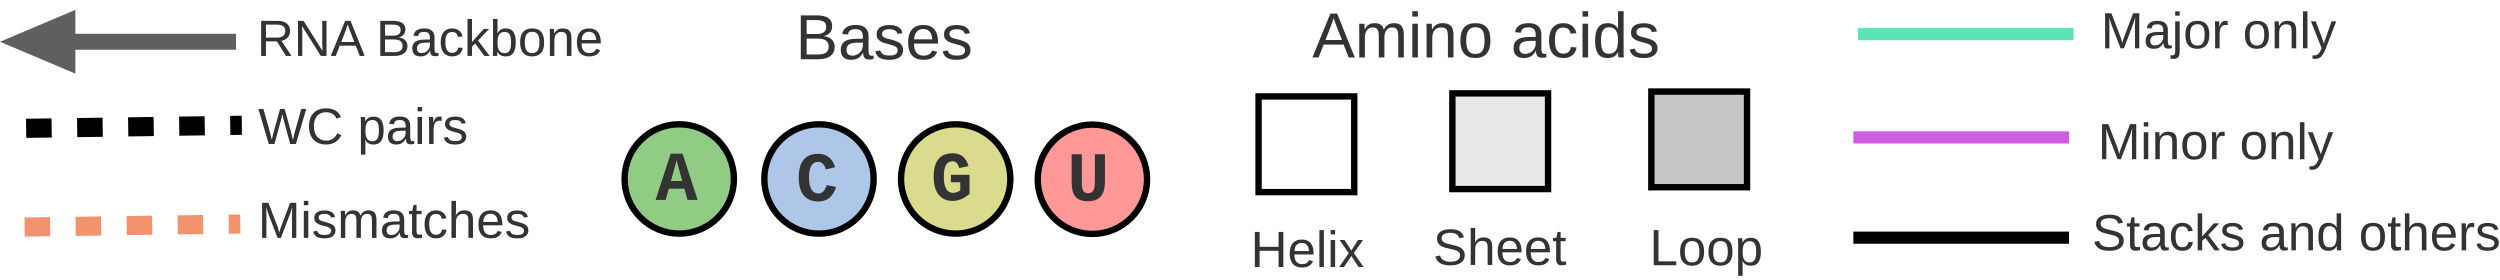
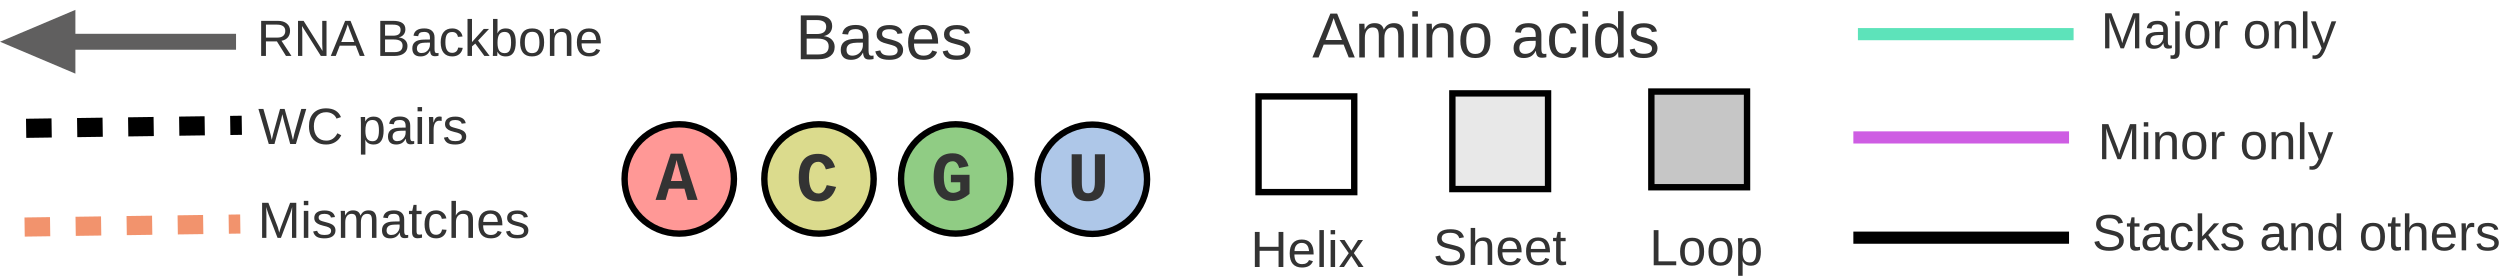
- <svg xmlns="http://www.w3.org/2000/svg" xmlns:ns1="https://boxy-svg.com" viewBox="57.332 73.378 391.891 43.86">
-   <g>
-     <g transform="matrix(1, 0, 0, 1, 80.00001, 13.80952)">
-       <rect x="268.572" y="63.968" width="33.81" height="1.905" style="stroke: rgb(0, 0, 0); fill: rgb(93, 227, 186); stroke-opacity: 0;" />
-       <rect x="267.857" y="80.159" width="33.81" height="1.905" style="stroke: rgb(0, 0, 0); stroke-opacity: 0; fill: rgb(206, 93, 227);" />
-       <rect x="267.857" y="-97.778" width="33.81" height="1.905" style="stroke: rgb(0, 0, 0); stroke-opacity: 0;" transform="matrix(1, 0, 0, -1, 0, 0)" />
-       <text style="fill: rgb(51, 51, 51); font-family: Arial, sans-serif; font-size: 8px; white-space: pre;" x="306.666" y="67.143">Major only</text>
-       <text style="fill: rgb(51, 51, 51); font-family: Arial, sans-serif; font-size: 8px; white-space: pre;" x="306.186" y="84.523">Minor only</text>
-       <text style="fill: rgb(51, 51, 51); font-family: Arial, sans-serif; font-size: 8px; white-space: pre;" x="305.282" y="98.81">Stacks and others</text>
-       <text style="fill: rgb(51, 51, 51); font-family: Arial, sans-serif; font-size: 8px; white-space: pre;" x="17.614" y="68.334">RNA Backbone</text>
-       <text style="fill: rgb(51, 51, 51); font-family: Arial, sans-serif; font-size: 8px; white-space: pre;" x="17.807" y="82.143">WC pairs</text>
-       <text style="fill: rgb(51, 51, 51); font-family: Arial, sans-serif; font-size: 8px; white-space: pre;" x="17.762" y="96.857">Mismatches</text>
+ <svg xmlns="http://www.w3.org/2000/svg" xmlns:ns1="https://boxy-svg.com" viewBox="57.332 73.378 391.891 43.86" version="1.1" id="svg82">
+   <defs id="defs86" />
+   <g id="g80">
+     <g transform="matrix(1, 0, 0, 1, 80.00001, 13.80952)" id="g36">
+       <rect x="268.572" y="63.968" width="33.81" height="1.905" style="stroke: rgb(0, 0, 0); fill: rgb(93, 227, 186); stroke-opacity: 0;" id="rect18" />
+       <rect x="267.857" y="80.159" width="33.81" height="1.905" style="stroke: rgb(0, 0, 0); stroke-opacity: 0; fill: rgb(206, 93, 227);" id="rect20" />
+       <rect x="267.857" y="-97.778" width="33.81" height="1.905" style="stroke: rgb(0, 0, 0); stroke-opacity: 0;" transform="matrix(1, 0, 0, -1, 0, 0)" id="rect22" />
+       <text style="fill: rgb(51, 51, 51); font-family: Arial, sans-serif; font-size: 8px; white-space: pre;" x="306.666" y="67.143" id="text24">Major only</text>
+       <text style="fill: rgb(51, 51, 51); font-family: Arial, sans-serif; font-size: 8px; white-space: pre;" x="306.186" y="84.523" id="text26">Minor only</text>
+       <text style="fill: rgb(51, 51, 51); font-family: Arial, sans-serif; font-size: 8px; white-space: pre;" x="305.282" y="98.81" id="text28">Stacks and others</text>
+       <text style="fill: rgb(51, 51, 51); font-family: Arial, sans-serif; font-size: 8px; white-space: pre;" x="17.614" y="68.334" id="text30">RNA Backbone</text>
+       <text style="fill: rgb(51, 51, 51); font-family: Arial, sans-serif; font-size: 8px; white-space: pre;" x="17.807" y="82.143" id="text32">WC pairs</text>
+       <text style="fill: rgb(51, 51, 51); font-family: Arial, sans-serif; font-size: 8px; white-space: pre;" x="17.762" y="96.857" id="text34">Mismatches</text>
    </g>
-     <g transform="matrix(1, 0, 0, 1, -122.381, 37.61905)">
-       <rect x="438.572" y="50.11" width="15" height="15" style="stroke: rgb(0, 0, 0); fill: rgb(198, 198, 198);" />
-       <rect x="377" y="50.874" width="15" height="15" style="stroke: rgb(0, 0, 0); fill: rgb(255, 255, 255);" />
-       <rect x="407.381" y="50.397" width="15" height="15" style="stroke: rgb(0, 0, 0); fill: rgb(232, 232, 232);" />
-       <text style="fill: rgb(51, 51, 51); font-family: Arial, sans-serif; font-size: 8px; white-space: pre;" x="375.761" y="77.619">Helix</text>
-       <text style="fill: rgb(51, 51, 51); font-family: Arial, sans-serif; font-size: 8px; white-space: pre;" x="404.355" y="77.285">Sheet</text>
-       <text style="fill: rgb(51, 51, 51); font-family: Arial, sans-serif; font-size: 8px; white-space: pre;" x="438.287" y="77.334">Loop</text>
+     <g transform="matrix(1, 0, 0, 1, -122.381, 37.61905)" id="g50">
+       <rect x="438.572" y="50.11" width="15" height="15" style="stroke: rgb(0, 0, 0); fill: rgb(198, 198, 198);" id="rect38" />
+       <rect x="377" y="50.874" width="15" height="15" style="stroke: rgb(0, 0, 0); fill: rgb(255, 255, 255);" id="rect40" />
+       <rect x="407.381" y="50.397" width="15" height="15" style="stroke: rgb(0, 0, 0); fill: rgb(232, 232, 232);" id="rect42" />
+       <text style="fill: rgb(51, 51, 51); font-family: Arial, sans-serif; font-size: 8px; white-space: pre;" x="375.761" y="77.619" id="text44">Helix</text>
+       <text style="fill: rgb(51, 51, 51); font-family: Arial, sans-serif; font-size: 8px; white-space: pre;" x="404.355" y="77.285" id="text46">Sheet</text>
+       <text style="fill: rgb(51, 51, 51); font-family: Arial, sans-serif; font-size: 8px; white-space: pre;" x="438.287" y="77.334" id="text48">Loop</text>
    </g>
-     <path d="M -94.332 -81.172 H -69.15 L -69.15 -84.922 L -57.332 -79.922 L -69.15 -74.922 L -69.15 -78.672 H -94.332 V -81.172 Z" style="fill: rgb(96, 95, 95); stroke: rgb(0, 0, 0); stroke-opacity: 0;" transform="matrix(-1, 0, 0, -1, 0, 0)" ns1:shape="arrow -94.332 -84.922 37 10 2.5 11.818 0 1@a08c046d" />
-     <line style="fill: rgb(216, 216, 216); stroke: rgb(0, 0, 0); stroke-dasharray: 4; stroke-width: 3px;" x1="61.428" y1="93.492" x2="95.237" y2="93.016" />
-     <line style="fill: rgb(216, 216, 216); stroke-dasharray: 4; stroke: rgb(242, 147, 109); stroke-width: 3px;" x1="61.19" y1="108.968" x2="94.999" y2="108.492" />
-     <text style="fill: rgb(51, 51, 51); font-family: Arial, sans-serif; font-size: 10px; white-space: pre;" x="263.048" y="82.381"> Amino acids</text>
-     <g>
-       <text style="fill: rgb(51, 51, 51); font-family: Arial, sans-serif; font-size: 10px; white-space: pre;" x="182.033" y="82.666">Bases</text>
-       <ellipse style="stroke: rgb(0, 0, 0); fill: rgb(144, 204, 132);" cx="163.81" cy="101.428" rx="8.571" ry="8.571" />
-       <ellipse style="stroke: rgb(0, 0, 0); fill: rgb(174, 199, 232);" cx="185.714" cy="101.429" rx="8.571" ry="8.571" />
-       <ellipse style="stroke: rgb(0, 0, 0); fill: rgb(219, 219, 141);" cx="207.143" cy="101.428" rx="8.571" ry="8.571" />
-       <ellipse style="stroke: rgb(0, 0, 0); fill: rgb(255, 152, 150);" cx="228.572" cy="101.476" rx="8.571" ry="8.571" />
-       <text style="fill: rgb(51, 51, 51); font-family: 'Courier New'; font-size: 11px; font-weight: 700; white-space: pre;" x="160.095" y="104.715">A</text>
-       <text style="fill: rgb(51, 51, 51); font-family: 'Courier New'; font-size: 11px; font-weight: 700; white-space: pre;" x="182.1" y="104.852">C</text>
-       <text style="fill: rgb(51, 51, 51); font-family: 'Courier New'; font-size: 11px; font-weight: 700; white-space: pre;" x="203.25" y="104.762">G</text>
-       <text style="fill: rgb(51, 51, 51); font-family: 'Courier New'; font-size: 11px; font-weight: 700; white-space: pre;" x="224.631" y="104.81">U</text>
+     <path d="M -94.332 -81.172 H -69.15 L -69.15 -84.922 L -57.332 -79.922 L -69.15 -74.922 L -69.15 -78.672 H -94.332 V -81.172 Z" style="fill: rgb(96, 95, 95); stroke: rgb(0, 0, 0); stroke-opacity: 0;" transform="matrix(-1, 0, 0, -1, 0, 0)" ns1:shape="arrow -94.332 -84.922 37 10 2.5 11.818 0 1@a08c046d" id="path52" />
+     <line style="fill: rgb(216, 216, 216); stroke: rgb(0, 0, 0); stroke-dasharray: 4; stroke-width: 3px;" x1="61.428" y1="93.492" x2="95.237" y2="93.016" id="line54" />
+     <line style="fill: rgb(216, 216, 216); stroke-dasharray: 4; stroke: rgb(242, 147, 109); stroke-width: 3px;" x1="61.19" y1="108.968" x2="94.999" y2="108.492" id="line56" />
+     <text style="fill: rgb(51, 51, 51); font-family: Arial, sans-serif; font-size: 10px; white-space: pre;" x="263.048" y="82.381" id="text58"> Amino acids</text>
+     <g id="g78">
+       <text style="fill: rgb(51, 51, 51); font-family: Arial, sans-serif; font-size: 10px; white-space: pre;" x="182.033" y="82.666" id="text60">Bases</text>
+       <ellipse style="stroke:rgb(0, 0, 0);fill:#ff9896;fill-opacity:1" cx="163.81" cy="101.428" rx="8.571" ry="8.571" id="ellipse62" />
+       <ellipse style="stroke:rgb(0, 0, 0);fill:#dbdb8d;fill-opacity:1" cx="185.714" cy="101.429" rx="8.571" ry="8.571" id="ellipse64" />
+       <ellipse style="stroke:rgb(0, 0, 0);fill:#90cc84;fill-opacity:1" cx="207.143" cy="101.428" rx="8.571" ry="8.571" id="ellipse66" />
+       <ellipse style="stroke:rgb(0, 0, 0);fill:#aec7e8;fill-opacity:1" cx="228.572" cy="101.476" rx="8.571" ry="8.571" id="ellipse68" />
+       <text style="fill: rgb(51, 51, 51); font-family: 'Courier New'; font-size: 11px; font-weight: 700; white-space: pre;" x="160.095" y="104.715" id="text70">A</text>
+       <text style="fill: rgb(51, 51, 51); font-family: 'Courier New'; font-size: 11px; font-weight: 700; white-space: pre;" x="182.1" y="104.852" id="text72">C</text>
+       <text style="fill: rgb(51, 51, 51); font-family: 'Courier New'; font-size: 11px; font-weight: 700; white-space: pre;" x="203.25" y="104.762" id="text74">G</text>
+       <text style="fill: rgb(51, 51, 51); font-family: 'Courier New'; font-size: 11px; font-weight: 700; white-space: pre;" x="224.631" y="104.81" id="text76">U</text>
    </g>
  </g>
</svg>
